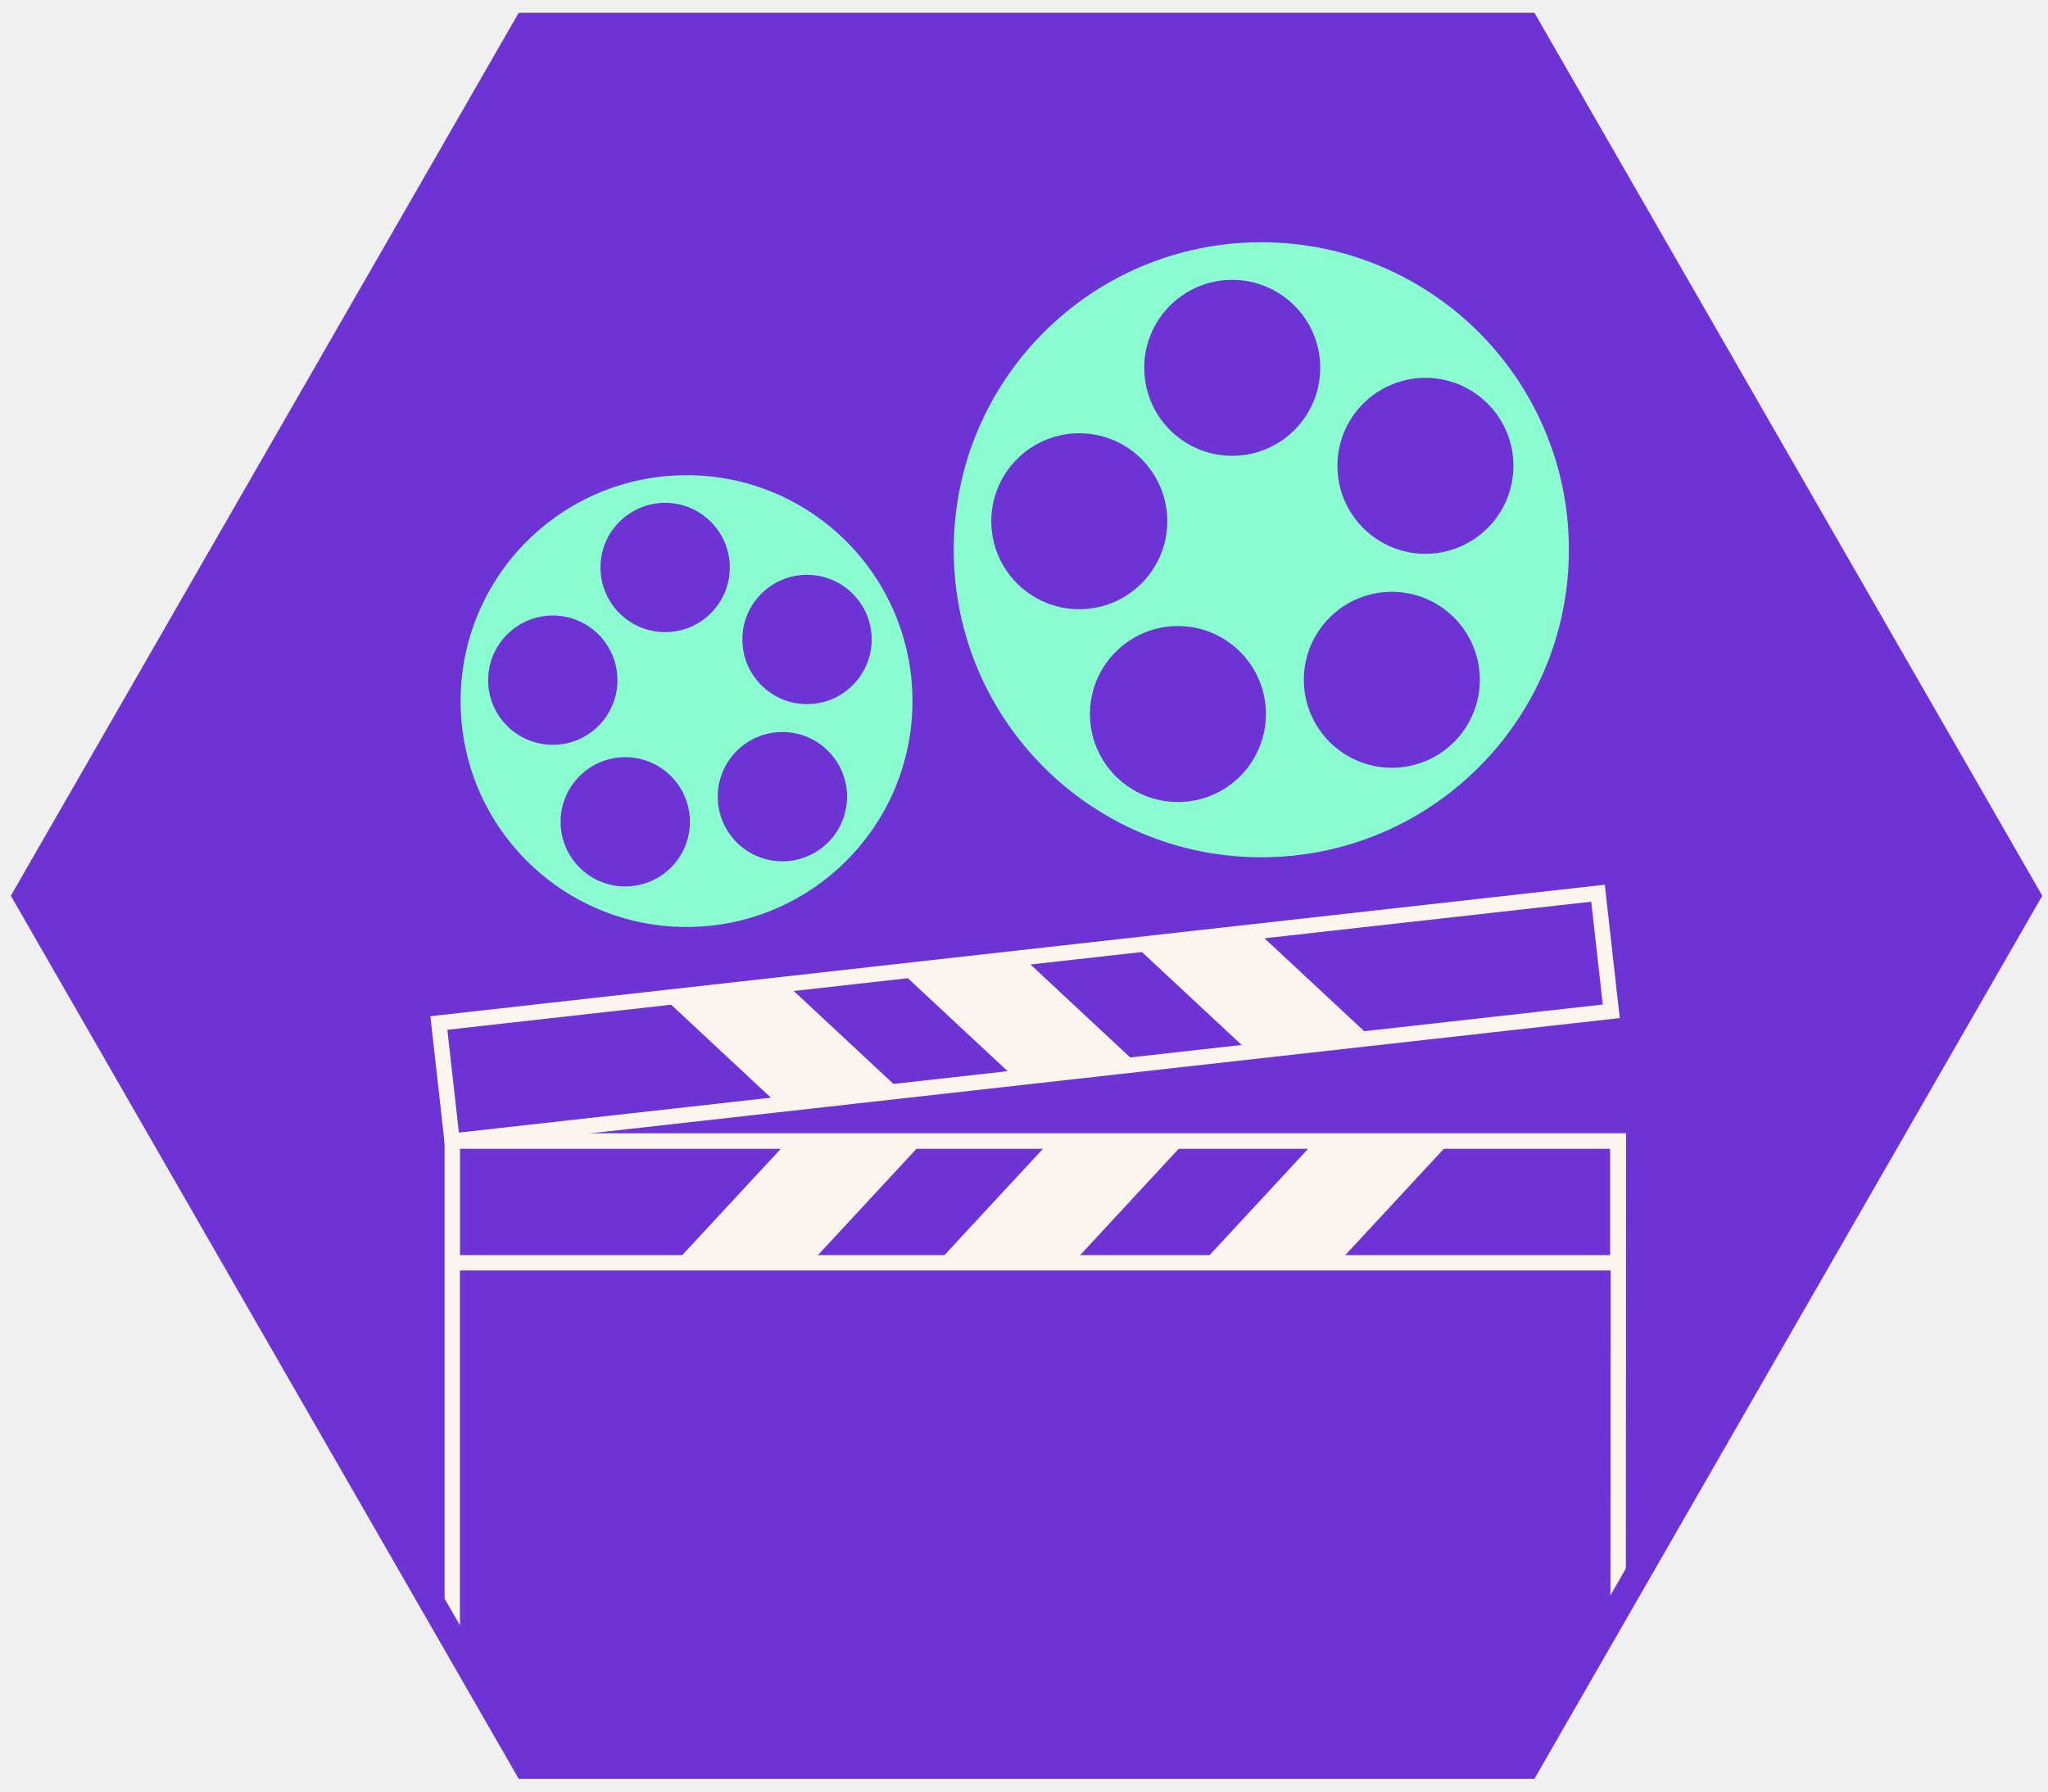
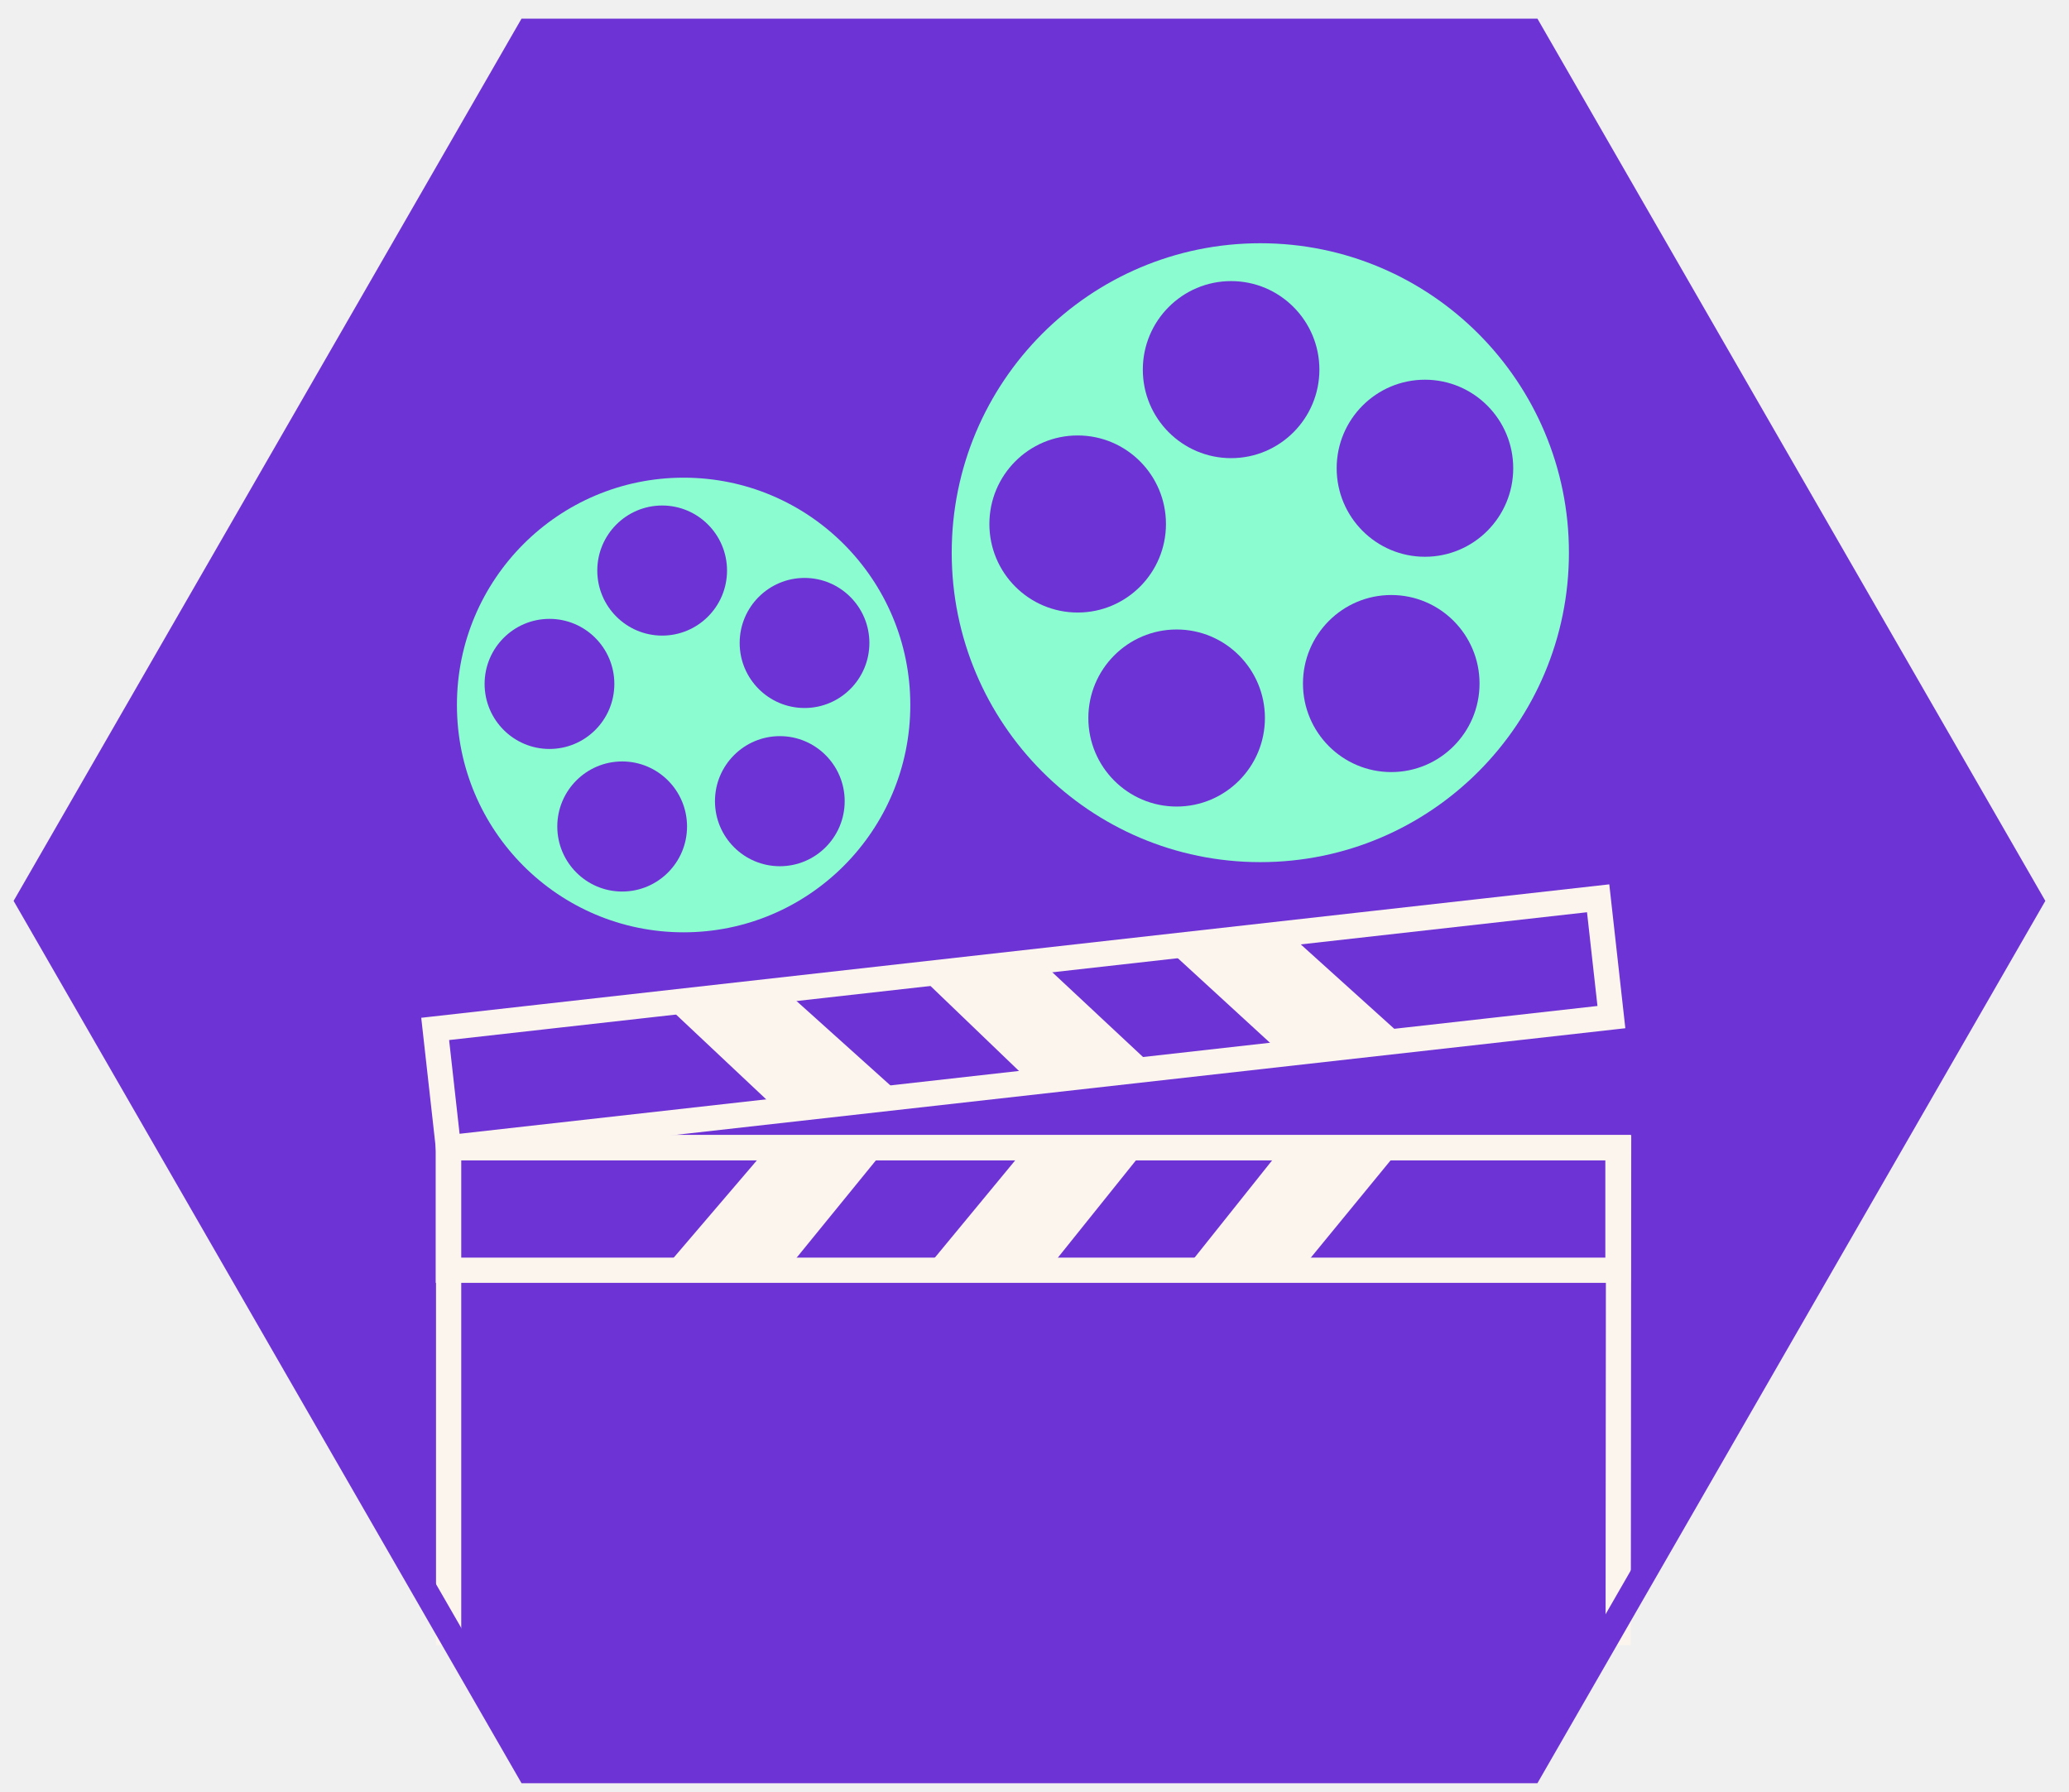
- <svg xmlns="http://www.w3.org/2000/svg" width="80" height="70" viewBox="0 0 80 70" fill="none">
-   <path d="M20.551 69L1 34.999L20.551 1H59.65L79.2 34.999L59.65 69H20.551Z" fill="#6E33D5" />
-   <mask id="mask0_1200_920" style="mask-type:luminance" maskUnits="userSpaceOnUse" x="1" y="1" width="79" height="68">
-     <path d="M20.631 69L1 34.999L20.631 1H59.889L79.519 34.999L59.889 69H20.631Z" fill="white" />
-   </mask>
-   <g mask="url(#mask0_1200_920)">
-     <path d="M63.22 44.579L63.204 70.693H17.666V44.58L63.22 44.579Z" fill="#6E33D5" />
-     <mask id="mask1_1200_920" style="mask-type:luminance" maskUnits="userSpaceOnUse" x="17" y="44" width="47" height="27">
-       <path d="M63.22 44.579L63.204 70.693H17.666V44.58L63.22 44.579Z" fill="white" />
-     </mask>
-     <g mask="url(#mask1_1200_920)">
-       <path d="M63.195 44.577H17.657V49.339H63.195V44.577Z" fill="#6E33D5" />
-       <mask id="mask2_1200_920" style="mask-type:luminance" maskUnits="userSpaceOnUse" x="17" y="44" width="47" height="6">
-         <path d="M63.195 44.577H17.657V49.339H63.195V44.577Z" fill="white" />
-       </mask>
-       <g mask="url(#mask2_1200_920)">
-         <path d="M46.281 50.526L48.364 53.114L56.739 44.078L54.654 41.489L46.281 50.526Z" fill="#FBF5ED" stroke="#FBF5ED" stroke-width="0.6" stroke-miterlimit="10" />
-         <path d="M35.906 50.545L37.99 53.134L45.959 44.534L43.874 41.945L35.906 50.545Z" fill="#FBF5ED" stroke="#FBF5ED" stroke-width="0.6" stroke-miterlimit="10" />
-         <path d="M25.347 50.887L27.431 53.475L37.109 43.031L35.026 40.442L25.347 50.887Z" fill="#FBF5ED" stroke="#FBF5ED" stroke-width="0.6" stroke-miterlimit="10" />
-       </g>
-       <path d="M63.195 44.577H17.657V49.339H63.195V44.577Z" stroke="#FBF5ED" stroke-width="0.6" stroke-miterlimit="10" />
-     </g>
-     <path d="M63.22 44.579L63.204 70.693H17.666V44.58L63.22 44.579Z" stroke="#FBF5ED" stroke-width="0.6" stroke-miterlimit="10" />
-     <path d="M62.423 34.899L17.143 39.97L17.66 44.584L62.94 39.513L62.423 34.899Z" fill="#6E33D5" />
-     <mask id="mask3_1200_920" style="mask-type:luminance" maskUnits="userSpaceOnUse" x="17" y="34" width="46" height="11">
-       <path d="M62.423 34.899L17.143 39.97L17.66 44.584L62.94 39.513L62.423 34.899Z" fill="white" />
-     </mask>
-     <g mask="url(#mask3_1200_920)">
-       <path d="M28.427 36.726L26.342 38.962L33.482 45.618L35.567 43.382L28.427 36.726Z" fill="#FBF5ED" stroke="#FBF5ED" stroke-width="0.6" stroke-miterlimit="10" />
-       <path d="M37.974 35.97L35.889 38.206L43.029 44.863L45.114 42.626L37.974 35.97Z" fill="#FBF5ED" stroke="#FBF5ED" stroke-width="0.6" stroke-miterlimit="10" />
-       <path d="M46.822 34.673L44.738 36.909L51.878 43.565L53.963 41.329L46.822 34.673Z" fill="#FBF5ED" stroke="#FBF5ED" stroke-width="0.6" stroke-miterlimit="10" />
-     </g>
-     <path d="M62.423 34.899L17.143 39.97L17.66 44.584L62.94 39.513L62.423 34.899Z" stroke="#FBF5ED" stroke-width="0.6" stroke-miterlimit="10" />
-     <path d="M49.27 33.495C55.906 33.495 61.285 28.116 61.285 21.48C61.285 14.844 55.906 9.465 49.27 9.465C42.635 9.465 37.255 14.844 37.255 21.48C37.255 28.116 42.635 33.495 49.27 33.495Z" fill="#8AFCD0" />
-     <path d="M48.133 17.809C50.032 17.809 51.571 16.27 51.571 14.371C51.571 12.473 50.032 10.934 48.133 10.934C46.235 10.934 44.696 12.473 44.696 14.371C44.696 16.27 46.235 17.809 48.133 17.809Z" fill="#6E33D5" />
-     <path d="M42.159 23.803C44.058 23.803 45.597 22.264 45.597 20.365C45.597 18.467 44.058 16.928 42.159 16.928C40.261 16.928 38.722 18.467 38.722 20.365C38.722 22.264 40.261 23.803 42.159 23.803Z" fill="#6E33D5" />
-     <path d="M46.012 31.336C47.911 31.336 49.45 29.797 49.45 27.899C49.45 26 47.911 24.461 46.012 24.461C44.114 24.461 42.575 26 42.575 27.899C42.575 29.797 44.114 31.336 46.012 31.336Z" fill="#6E33D5" />
-     <path d="M54.369 29.998C56.267 29.998 57.806 28.459 57.806 26.561C57.806 24.662 56.267 23.123 54.369 23.123C52.47 23.123 50.931 24.662 50.931 26.561C50.931 28.459 52.47 29.998 54.369 29.998Z" fill="#6E33D5" />
-     <path d="M55.68 21.638C57.579 21.638 59.118 20.099 59.118 18.2C59.118 16.302 57.579 14.763 55.68 14.763C53.782 14.763 52.243 16.302 52.243 18.2C52.243 20.099 53.782 21.638 55.68 21.638Z" fill="#6E33D5" />
-     <path d="M26.818 36.218C31.692 36.218 35.643 32.267 35.643 27.393C35.643 22.519 31.692 18.567 26.818 18.567C21.944 18.567 17.992 22.519 17.992 27.393C17.992 32.267 21.944 36.218 26.818 36.218Z" fill="#8AFCD0" />
-     <path d="M25.982 24.698C27.377 24.698 28.508 23.568 28.508 22.173C28.508 20.778 27.377 19.647 25.982 19.647C24.587 19.647 23.456 20.778 23.456 22.173C23.456 23.568 24.587 24.698 25.982 24.698Z" fill="#6E33D5" />
-     <path d="M21.594 29.101C22.988 29.101 24.119 27.97 24.119 26.575C24.119 25.18 22.988 24.049 21.594 24.049C20.199 24.049 19.068 25.18 19.068 26.575C19.068 27.97 20.199 29.101 21.594 29.101Z" fill="#6E33D5" />
-     <path d="M24.424 34.635C25.819 34.635 26.95 33.504 26.95 32.109C26.95 30.715 25.819 29.584 24.424 29.584C23.029 29.584 21.898 30.715 21.898 32.109C21.898 33.504 23.029 34.635 24.424 34.635Z" fill="#6E33D5" />
-     <path d="M30.563 33.653C31.958 33.653 33.089 32.522 33.089 31.127C33.089 29.732 31.958 28.601 30.563 28.601C29.168 28.601 28.037 29.732 28.037 31.127C28.037 32.522 29.168 33.653 30.563 33.653Z" fill="#6E33D5" />
-     <path d="M31.524 27.511C32.919 27.511 34.05 26.38 34.05 24.985C34.05 23.59 32.919 22.459 31.524 22.459C30.129 22.459 28.998 23.59 28.998 24.985C28.998 26.38 30.129 27.511 31.524 27.511Z" fill="#6E33D5" />
-   </g>
-   <path d="M20.551 69L1 34.999L20.551 1H59.65L79.2 34.999L59.65 69H20.551Z" stroke="#6E33D5" stroke-miterlimit="10" />
+ <svg xmlns="http://www.w3.org/2000/svg" width="82" height="71" viewBox="0 0 82 71" fill="none">
+   <path d="M20.901 70.402L1 35.7L20.901 1H60.701L80.601 35.7L60.701 70.402H20.901Z" fill="#6E33D5" />
+   <path d="M64.133 64.516L64.15 44.476H17.78V65L20.831 70L60.7 69.402L64.133 64.516Z" fill="#6E33D5" />
+   <path d="M64.124 45.476H17.77V50.336H64.124V45.476Z" fill="#6E33D5" />
+   <path d="M64.124 45.476H17.77V50.336H64.124V45.476Z" stroke="#FBF5ED" stroke-miterlimit="10" />
+   <path d="M17.78 65.194V45.479H64.15L64.133 65.194" stroke="#FBF5ED" stroke-miterlimit="10" />
+   <path d="M63.339 35.597L17.247 40.773L17.773 45.481L63.864 40.305L63.339 35.597Z" fill="#6E33D5" />
+   <path d="M63.339 35.597L17.247 40.773L17.773 45.481L63.864 40.305L63.339 35.597Z" stroke="#FBF5ED" stroke-miterlimit="10" />
+   <path d="M49.95 34.164C56.705 34.164 62.181 28.674 62.181 21.902C62.181 15.129 56.705 9.639 49.95 9.639C43.195 9.639 37.719 15.129 37.719 21.902C37.719 28.674 43.195 34.164 49.95 34.164Z" fill="#8AFCD0" />
+   <path d="M48.792 18.155C50.724 18.155 52.291 16.584 52.291 14.647C52.291 12.71 50.724 11.139 48.792 11.139C46.86 11.139 45.293 12.71 45.293 14.647C45.293 16.584 46.86 18.155 48.792 18.155Z" fill="#6E33D5" />
+   <path d="M42.711 24.273C44.643 24.273 46.21 22.702 46.21 20.765C46.21 18.827 44.643 17.256 42.711 17.256C40.779 17.256 39.212 18.827 39.212 20.765C39.212 22.702 40.779 24.273 42.711 24.273Z" fill="#6E33D5" />
+   <path d="M46.633 31.961C48.565 31.961 50.132 30.39 50.132 28.453C50.132 26.516 48.565 24.945 46.633 24.945C44.701 24.945 43.134 26.516 43.134 28.453C43.134 30.39 44.701 31.961 46.633 31.961Z" fill="#6E33D5" />
+   <path d="M55.139 30.595C57.071 30.595 58.638 29.024 58.638 27.087C58.638 25.15 57.071 23.579 55.139 23.579C53.207 23.579 51.64 25.15 51.64 27.087C51.64 29.024 53.207 30.595 55.139 30.595Z" fill="#6E33D5" />
+   <path d="M56.474 22.063C58.406 22.063 59.973 20.492 59.973 18.555C59.973 16.618 58.406 15.047 56.474 15.047C54.542 15.047 52.976 16.618 52.976 18.555C52.976 20.492 54.542 22.063 56.474 22.063Z" fill="#6E33D5" />
+   <path d="M27.094 36.945C32.055 36.945 36.078 32.913 36.078 27.937C36.078 22.961 32.056 18.929 27.094 18.929C22.131 18.929 18.109 22.961 18.109 27.937C18.109 32.913 22.131 36.945 27.094 36.945Z" fill="#8AFCD0" />
+   <path d="M26.243 25.187C27.663 25.187 28.814 24.032 28.814 22.61C28.814 21.187 27.662 20.032 26.243 20.032C24.824 20.032 23.672 21.187 23.672 22.61C23.672 24.032 24.824 25.187 26.243 25.187Z" fill="#6E33D5" />
+   <path d="M21.777 29.679C23.198 29.679 24.348 28.524 24.348 27.102C24.348 25.679 23.196 24.524 21.777 24.524C20.358 24.524 19.206 25.679 19.206 27.102C19.206 28.524 20.358 29.679 21.777 29.679Z" fill="#6E33D5" />
+   <path d="M24.658 35.329C26.078 35.329 27.229 34.174 27.229 32.752C27.229 31.329 26.077 30.174 24.658 30.174C23.239 30.174 22.087 31.329 22.087 32.752C22.087 34.174 23.239 35.329 24.658 35.329Z" fill="#6E33D5" />
+   <path d="M30.907 34.326C32.327 34.326 33.477 33.171 33.477 31.748C33.477 30.326 32.325 29.171 30.907 29.171C29.488 29.171 28.336 30.326 28.336 31.748C28.336 33.171 29.488 34.326 30.907 34.326Z" fill="#6E33D5" />
+   <path d="M31.886 28.056C33.306 28.056 34.456 26.902 34.456 25.479C34.456 24.056 33.304 22.902 31.886 22.902C30.467 22.902 29.315 24.056 29.315 25.479C29.315 26.902 30.467 28.056 31.886 28.056Z" fill="#6E33D5" />
+   <path d="M20.959 70.164L1.116 35.7L20.959 1.238H60.643L80.485 35.7L60.643 70.164H20.959Z" stroke="#6E33D5" stroke-miterlimit="10" />
+   <path d="M35.594 43.287L30.76 43.934L26.326 39.764L30.921 39.086L35.594 43.287Z" fill="#FBF5ED" />
+   <path d="M45.764 42.318L40.93 42.963L36.212 38.432L41.091 37.955L45.764 42.318Z" fill="#FBF5ED" />
+   <path d="M55.9 41.347L51.065 41.994L46.06 37.402L51.065 36.984L55.9 41.347Z" fill="#FBF5ED" />
+   <path d="M46.924 50.363L51.64 50.216L55.5 45.51L50.857 45.431L46.924 50.363Z" fill="#FBF5ED" />
+   <path d="M36.539 50.456L41.416 50.473L45.512 45.368L40.612 45.526L36.539 50.456Z" fill="#FBF5ED" />
+   <path d="M26.336 50.264L31.214 50.279L35.287 45.279L30.569 45.313L26.336 50.264Z" fill="#FBF5ED" />
</svg>
